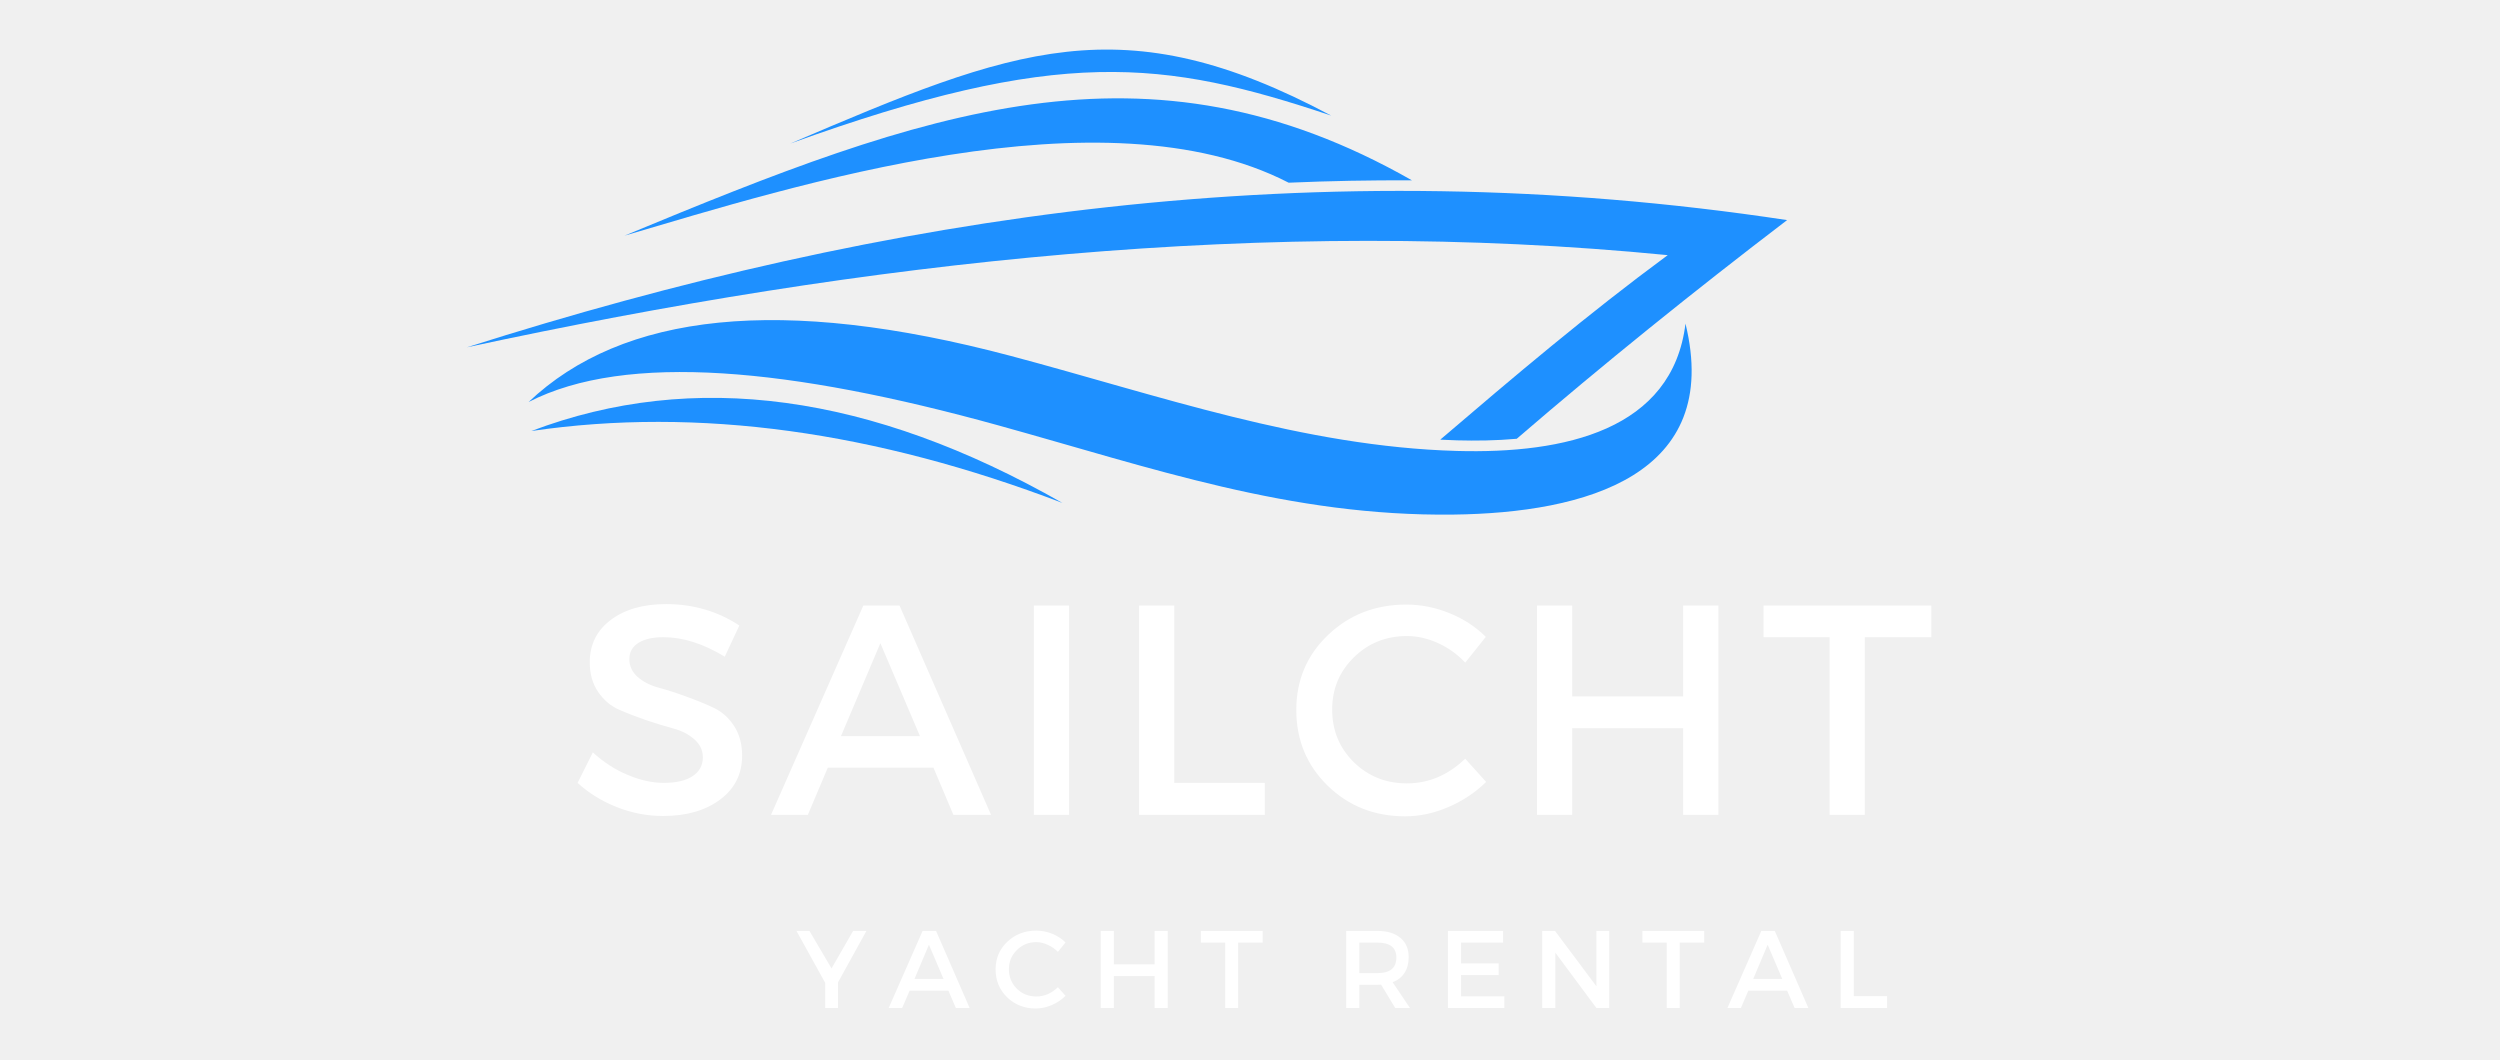
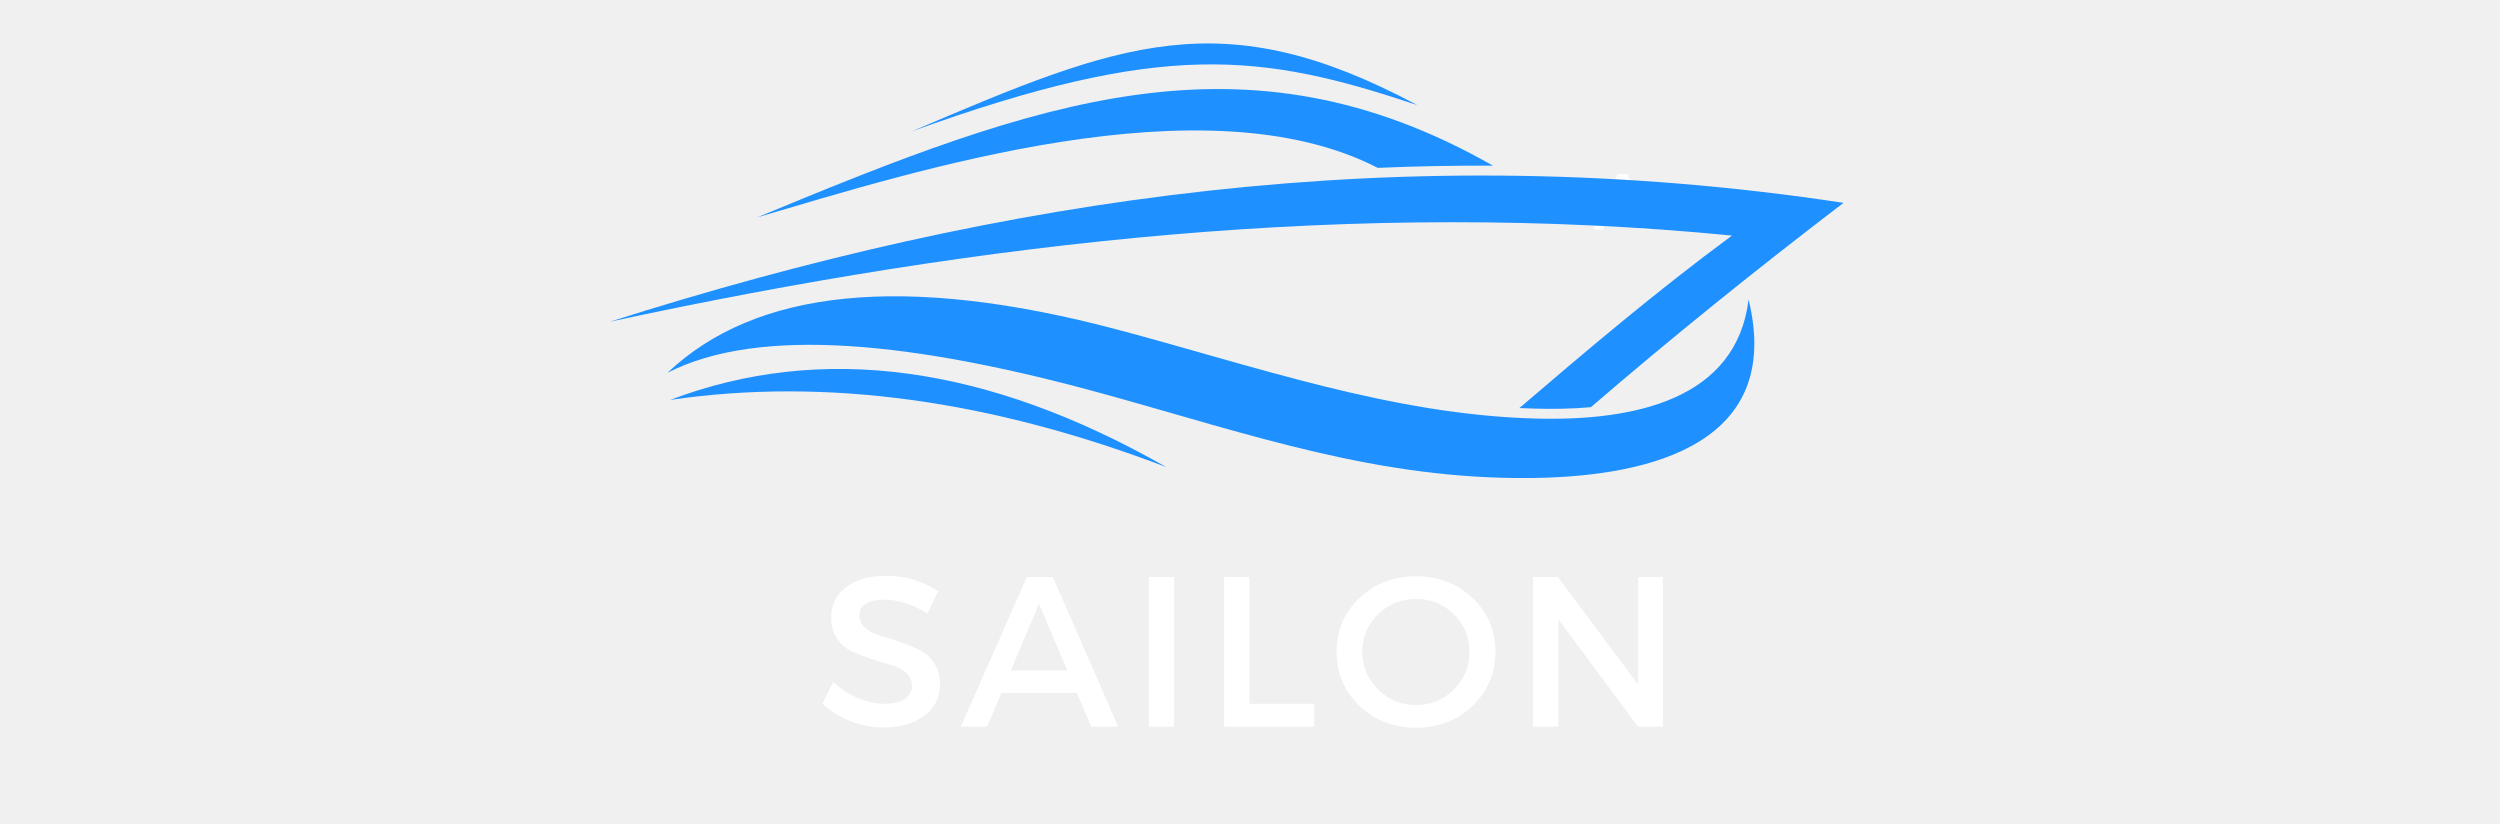
- <svg xmlns="http://www.w3.org/2000/svg" width="321" zoomAndPan="magnify" viewBox="0 0 240.75 102" height="136" preserveAspectRatio="xMidYMid meet" version="1.0">
+ <svg xmlns="http://www.w3.org/2000/svg" width="446" zoomAndPan="magnify" viewBox="0 0 334.5 110.25" height="147" preserveAspectRatio="xMidYMid meet" version="1.0">
  <defs>
    <g />
-     <clipPath id="56897d7819">
-       <path d="M 50 30 L 163 30 L 163 49.801 L 50 49.801 Z M 50 30 " clip-rule="nonzero" />
-     </clipPath>
-     <clipPath id="500d2e8c8a">
-       <path d="M 44.953 18 L 172.32 18 L 172.32 43 L 44.953 43 Z M 44.953 18 " clip-rule="nonzero" />
+     <clipPath id="6915a8de9e">
+       <path d="M 81.582 23 L 246.957 23 L 246.957 55 L 81.582 55 Z M 81.582 23 " clip-rule="nonzero" />
    </clipPath>
  </defs>
  <g fill="#ffffff" fill-opacity="1">
-     <g transform="translate(54.87222, 78.4704)">
+     <g transform="translate(213.1725, 30.69455)">
      <g>
-         <path d="M 9.266 -20.297 C 11.879 -20.297 14.234 -19.609 16.328 -18.234 L 14.922 -15.234 C 12.859 -16.484 10.891 -17.109 9.016 -17.109 C 7.992 -17.109 7.191 -16.926 6.609 -16.562 C 6.023 -16.195 5.734 -15.676 5.734 -15 C 5.734 -14.332 6 -13.758 6.531 -13.281 C 7.07 -12.812 7.742 -12.469 8.547 -12.25 C 9.359 -12.031 10.234 -11.75 11.172 -11.406 C 12.109 -11.07 12.977 -10.719 13.781 -10.344 C 14.594 -9.977 15.266 -9.395 15.797 -8.594 C 16.328 -7.801 16.594 -6.836 16.594 -5.703 C 16.594 -3.93 15.883 -2.52 14.469 -1.469 C 13.062 -0.414 11.234 0.109 8.984 0.109 C 7.453 0.109 5.961 -0.176 4.516 -0.75 C 3.078 -1.32 1.82 -2.098 0.75 -3.078 L 2.219 -6.016 C 3.238 -5.078 4.359 -4.352 5.578 -3.844 C 6.797 -3.332 7.953 -3.078 9.047 -3.078 C 10.234 -3.078 11.156 -3.289 11.812 -3.719 C 12.477 -4.156 12.812 -4.758 12.812 -5.531 C 12.812 -6.219 12.539 -6.797 12 -7.266 C 11.469 -7.742 10.797 -8.094 9.984 -8.312 C 9.18 -8.531 8.312 -8.797 7.375 -9.109 C 6.438 -9.43 5.562 -9.77 4.75 -10.125 C 3.945 -10.477 3.273 -11.047 2.734 -11.828 C 2.191 -12.617 1.922 -13.57 1.922 -14.688 C 1.922 -16.395 2.594 -17.754 3.938 -18.766 C 5.289 -19.785 7.066 -20.297 9.266 -20.297 Z M 9.266 -20.297 " />
+         <path d="M 5.75 -1.672 L 2.016 -1.672 L 1.312 0 L 0.016 0 L 3.281 -7.391 L 4.547 -7.391 L 7.781 0 L 6.453 0 Z M 5.266 -2.781 L 3.875 -6.062 L 2.484 -2.781 Z M 5.266 -2.781 " />
+       </g>
+     </g>
+   </g>
+   <path fill="#1e90ff" d="M 89.652 53.512 C 109.941 45.824 132.078 48.828 156.059 62.504 C 132.707 53.586 110.539 50.441 89.652 53.512 " fill-opacity="1" fill-rule="evenodd" />
+   <path fill="#1e90ff" d="M 89.305 49.883 C 101.547 43.598 122.211 45.66 147.992 52.793 C 167.406 58.168 184.449 64.195 204.91 63.957 C 221.5 63.766 238.586 59.035 233.961 40.082 C 232.336 53.391 218.852 56.375 205.375 56 C 186.199 55.469 167.984 49.012 149.645 44.137 C 120.82 36.473 101.039 38.754 89.305 49.883 " fill-opacity="1" fill-rule="evenodd" />
+   <g clip-path="url(#6915a8de9e)">
+     <path fill="#1e90ff" d="M 81.582 43.051 C 131.637 32.25 181.684 26.613 231.738 31.52 C 221.75 38.887 212.492 46.723 203.297 54.594 C 204 54.629 204.703 54.656 205.41 54.676 C 207.699 54.738 210.258 54.715 212.859 54.48 C 223.668 45.172 234.965 36.07 246.664 27.141 C 187.871 18.227 133.922 26.426 81.582 43.051 " fill-opacity="1" fill-rule="evenodd" />
+   </g>
+   <path fill="#1e90ff" d="M 199.762 22.168 C 166.527 3.246 138.945 13.457 101.297 29.09 C 122.453 22.871 161.16 10.527 184.344 22.461 C 189.484 22.238 194.621 22.141 199.762 22.168 " fill-opacity="1" fill-rule="evenodd" />
+   <path fill="#1e90ff" d="M 189.66 14.074 C 163.543 0.129 150.066 5.582 122.016 17.57 C 155.633 5.426 168.672 7.047 189.66 14.074 " fill-opacity="1" fill-rule="evenodd" />
+   <g fill="#ffffff" fill-opacity="1">
+     <g transform="translate(109.2865, 97.22997)">
+       <g>
+         <path d="M 9.219 -20.188 C 11.812 -20.188 14.148 -19.5 16.234 -18.125 L 14.828 -15.141 C 12.785 -16.379 10.828 -17 8.953 -17 C 7.941 -17 7.145 -16.816 6.562 -16.453 C 5.988 -16.098 5.703 -15.582 5.703 -14.906 C 5.703 -14.238 5.969 -13.672 6.5 -13.203 C 7.031 -12.742 7.695 -12.398 8.5 -12.172 C 9.301 -11.953 10.172 -11.676 11.109 -11.344 C 12.047 -11.008 12.91 -10.656 13.703 -10.281 C 14.504 -9.914 15.164 -9.336 15.688 -8.547 C 16.219 -7.754 16.484 -6.797 16.484 -5.672 C 16.484 -3.91 15.781 -2.504 14.375 -1.453 C 12.977 -0.41 11.164 0.109 8.938 0.109 C 7.406 0.109 5.922 -0.176 4.484 -0.75 C 3.055 -1.32 1.812 -2.094 0.75 -3.062 L 2.203 -5.984 C 3.211 -5.047 4.32 -4.32 5.531 -3.812 C 6.75 -3.312 7.898 -3.062 8.984 -3.062 C 10.172 -3.062 11.094 -3.273 11.75 -3.703 C 12.406 -4.129 12.734 -4.727 12.734 -5.5 C 12.734 -6.188 12.469 -6.758 11.938 -7.219 C 11.406 -7.688 10.738 -8.031 9.938 -8.25 C 9.133 -8.477 8.266 -8.75 7.328 -9.062 C 6.391 -9.375 5.52 -9.707 4.719 -10.062 C 3.914 -10.414 3.25 -10.984 2.719 -11.766 C 2.188 -12.547 1.922 -13.488 1.922 -14.594 C 1.922 -16.289 2.586 -17.645 3.922 -18.656 C 5.254 -19.676 7.02 -20.188 9.219 -20.188 Z M 9.219 -20.188 " />
      </g>
    </g>
  </g>
  <g fill="#ffffff" fill-opacity="1">
-     <g transform="translate(74.21806, 78.4704)">
+     <g transform="translate(128.5216, 97.22997)">
      <g>
-         <path d="M 15.672 -4.547 L 5.5 -4.547 L 3.578 0 L 0.031 0 L 8.922 -20.156 L 12.406 -20.156 L 21.219 0 L 17.594 0 Z M 14.375 -7.578 L 10.562 -16.531 L 6.766 -7.578 Z M 14.375 -7.578 " />
+         <path d="M 15.578 -4.516 L 5.469 -4.516 L 3.547 0 L 0.031 0 L 8.875 -20.031 L 12.344 -20.031 L 21.094 0 L 17.484 0 Z M 14.281 -7.531 L 10.5 -16.438 L 6.734 -7.531 Z M 14.281 -7.531 " />
      </g>
    </g>
  </g>
  <g fill="#ffffff" fill-opacity="1">
-     <g transform="translate(96.90328, 78.4704)">
+     <g transform="translate(151.0769, 97.22997)">
      <g>
-         <path d="M 6.047 0 L 2.656 0 L 2.656 -20.156 L 6.047 -20.156 Z M 6.047 0 " />
+         <path d="M 6.016 0 L 2.641 0 L 2.641 -20.031 L 6.016 -20.031 Z M 6.016 0 " />
      </g>
    </g>
  </g>
  <g fill="#ffffff" fill-opacity="1">
-     <g transform="translate(107.037, 78.4704)">
+     <g transform="translate(161.1526, 97.22997)">
      <g>
-         <path d="M 6.047 -3.078 L 14.766 -3.078 L 14.766 0 L 2.656 0 L 2.656 -20.156 L 6.047 -20.156 Z M 6.047 -3.078 " />
+         <path d="M 6.016 -3.062 L 14.688 -3.062 L 14.688 0 L 2.641 0 L 2.641 -20.031 L 6.016 -20.031 Z M 6.016 -3.062 " />
      </g>
    </g>
  </g>
  <g fill="#ffffff" fill-opacity="1">
-     <g transform="translate(123.8495, 78.4704)">
+     <g transform="translate(177.8689, 97.22997)">
      <g>
-         <path d="M 11.578 -20.25 C 12.992 -20.25 14.379 -19.973 15.734 -19.422 C 17.086 -18.879 18.254 -18.117 19.234 -17.141 L 17.25 -14.656 C 16.52 -15.445 15.656 -16.07 14.656 -16.531 C 13.656 -16.988 12.648 -17.219 11.641 -17.219 C 9.617 -17.219 7.91 -16.531 6.516 -15.156 C 5.129 -13.789 4.438 -12.117 4.438 -10.141 C 4.438 -8.141 5.129 -6.453 6.516 -5.078 C 7.91 -3.711 9.617 -3.031 11.641 -3.031 C 13.723 -3.031 15.594 -3.82 17.25 -5.406 L 19.266 -3.172 C 18.223 -2.148 17.008 -1.344 15.625 -0.75 C 14.25 -0.156 12.863 0.141 11.469 0.141 C 8.508 0.141 6.02 -0.844 4 -2.812 C 1.988 -4.781 0.984 -7.211 0.984 -10.109 C 0.984 -12.973 2.004 -15.379 4.047 -17.328 C 6.086 -19.273 8.598 -20.25 11.578 -20.25 Z M 11.578 -20.25 " />
+         <path d="M 4.031 -17.219 C 6.07 -19.156 8.594 -20.125 11.594 -20.125 C 14.594 -20.125 17.113 -19.156 19.156 -17.219 C 21.195 -15.281 22.219 -12.879 22.219 -10.016 C 22.219 -7.148 21.195 -4.738 19.156 -2.781 C 17.113 -0.832 14.594 0.141 11.594 0.141 C 8.594 0.141 6.07 -0.832 4.031 -2.781 C 1.988 -4.738 0.969 -7.148 0.969 -10.016 C 0.969 -12.879 1.988 -15.281 4.031 -17.219 Z M 11.625 -17.094 C 9.633 -17.094 7.93 -16.41 6.516 -15.047 C 5.109 -13.68 4.406 -12.004 4.406 -10.016 C 4.406 -8.035 5.113 -6.352 6.531 -4.969 C 7.957 -3.582 9.648 -2.891 11.609 -2.891 C 13.578 -2.891 15.258 -3.582 16.656 -4.969 C 18.051 -6.352 18.75 -8.035 18.75 -10.016 C 18.75 -12.004 18.051 -13.68 16.656 -15.047 C 15.258 -16.41 13.582 -17.094 11.625 -17.094 Z M 11.625 -17.094 " />
      </g>
    </g>
  </g>
  <g fill="#ffffff" fill-opacity="1">
-     <g transform="translate(145.3544, 78.4704)">
+     <g transform="translate(202.4851, 97.22997)">
      <g>
-         <path d="M 20.125 0 L 16.734 0 L 16.734 -8.344 L 6.047 -8.344 L 6.047 0 L 2.656 0 L 2.656 -20.156 L 6.047 -20.156 L 6.047 -11.406 L 16.734 -11.406 L 16.734 -20.156 L 20.125 -20.156 Z M 20.125 0 " />
+         <path d="M 20.016 0 L 16.688 0 L 6.016 -14.375 L 6.016 0 L 2.641 0 L 2.641 -20.031 L 5.953 -20.031 L 16.688 -5.641 L 16.688 -20.031 L 20.016 -20.031 Z M 20.016 0 " />
      </g>
    </g>
  </g>
-   <g fill="#ffffff" fill-opacity="1">
-     <g transform="translate(169.5654, 78.4704)">
-       <g>
-         <path d="M 16.422 -17.109 L 10.016 -17.109 L 10.016 0 L 6.625 0 L 6.625 -17.109 L 0.266 -17.109 L 0.266 -20.156 L 16.422 -20.156 Z M 16.422 -17.109 " />
-       </g>
-     </g>
-   </g>
-   <g fill="#ffffff" fill-opacity="1">
-     <g transform="translate(76.68511, 97.07069)">
-       <g>
-         <path d="M 4.016 -2.469 L 4.016 0 L 2.781 0 L 2.781 -2.422 L 0.016 -7.422 L 1.266 -7.422 L 3.391 -3.812 L 5.469 -7.422 L 6.75 -7.422 Z M 4.016 -2.469 " />
-       </g>
-     </g>
-   </g>
-   <g fill="#ffffff" fill-opacity="1">
-     <g transform="translate(85.56521, 97.07069)">
-       <g>
-         <path d="M 5.766 -1.672 L 2.031 -1.672 L 1.312 0 L 0.016 0 L 3.281 -7.422 L 4.578 -7.422 L 7.812 0 L 6.484 0 Z M 5.297 -2.797 L 3.891 -6.094 L 2.5 -2.797 Z M 5.297 -2.797 " />
-       </g>
-     </g>
-   </g>
-   <g fill="#ffffff" fill-opacity="1">
-     <g transform="translate(95.51655, 97.07069)">
-       <g>
-         <path d="M 4.266 -7.453 C 4.785 -7.453 5.297 -7.352 5.797 -7.156 C 6.297 -6.957 6.727 -6.676 7.094 -6.312 L 6.359 -5.406 C 6.086 -5.688 5.766 -5.91 5.391 -6.078 C 5.023 -6.254 4.656 -6.344 4.281 -6.344 C 3.539 -6.344 2.914 -6.086 2.406 -5.578 C 1.895 -5.078 1.641 -4.461 1.641 -3.734 C 1.641 -2.992 1.895 -2.367 2.406 -1.859 C 2.914 -1.359 3.539 -1.109 4.281 -1.109 C 5.051 -1.109 5.742 -1.406 6.359 -2 L 7.094 -1.172 C 6.719 -0.797 6.273 -0.5 5.766 -0.281 C 5.254 -0.062 4.738 0.047 4.219 0.047 C 3.133 0.047 2.219 -0.312 1.469 -1.031 C 0.727 -1.758 0.359 -2.656 0.359 -3.719 C 0.359 -4.781 0.734 -5.664 1.484 -6.375 C 2.242 -7.094 3.172 -7.453 4.266 -7.453 Z M 4.266 -7.453 " />
-       </g>
-     </g>
-   </g>
-   <g fill="#ffffff" fill-opacity="1">
-     <g transform="translate(105.033, 97.07069)">
-       <g>
-         <path d="M 7.422 0 L 6.156 0 L 6.156 -3.078 L 2.234 -3.078 L 2.234 0 L 0.969 0 L 0.969 -7.422 L 2.234 -7.422 L 2.234 -4.203 L 6.156 -4.203 L 6.156 -7.422 L 7.422 -7.422 Z M 7.422 0 " />
-       </g>
-     </g>
-   </g>
-   <g fill="#ffffff" fill-opacity="1">
-     <g transform="translate(115.5465, 97.07069)">
-       <g>
-         <path d="M 6.047 -6.297 L 3.688 -6.297 L 3.688 0 L 2.438 0 L 2.438 -6.297 L 0.094 -6.297 L 0.094 -7.422 L 6.047 -7.422 Z M 6.047 -6.297 " />
-       </g>
-     </g>
-   </g>
-   <g fill="#ffffff" fill-opacity="1">
-     <g transform="translate(123.8114, 97.07069)">
-       <g />
-     </g>
-   </g>
-   <g fill="#ffffff" fill-opacity="1">
-     <g transform="translate(128.6718, 97.07069)">
-       <g>
-         <path d="M 5.688 0 L 4.328 -2.25 C 4.254 -2.238 4.141 -2.234 3.984 -2.234 L 2.234 -2.234 L 2.234 0 L 0.969 0 L 0.969 -7.422 L 3.984 -7.422 C 4.93 -7.422 5.664 -7.195 6.188 -6.75 C 6.719 -6.312 6.984 -5.691 6.984 -4.891 C 6.984 -4.297 6.848 -3.789 6.578 -3.375 C 6.316 -2.969 5.938 -2.672 5.438 -2.484 L 7.109 0 Z M 2.234 -3.359 L 3.984 -3.359 C 5.191 -3.359 5.797 -3.859 5.797 -4.859 C 5.797 -5.816 5.191 -6.297 3.984 -6.297 L 2.234 -6.297 Z M 2.234 -3.359 " />
-       </g>
-     </g>
-   </g>
-   <g fill="#ffffff" fill-opacity="1">
-     <g transform="translate(138.464, 97.07069)">
-       <g>
-         <path d="M 6.281 -6.297 L 2.234 -6.297 L 2.234 -4.297 L 5.859 -4.297 L 5.859 -3.172 L 2.234 -3.172 L 2.234 -1.125 L 6.406 -1.125 L 6.406 0 L 0.969 0 L 0.969 -7.422 L 6.281 -7.422 Z M 6.281 -6.297 " />
-       </g>
-     </g>
-   </g>
-   <g fill="#ffffff" fill-opacity="1">
-     <g transform="translate(147.5456, 97.07069)">
-       <g>
-         <path d="M 7.422 0 L 6.188 0 L 2.234 -5.328 L 2.234 0 L 0.969 0 L 0.969 -7.422 L 2.203 -7.422 L 6.188 -2.094 L 6.188 -7.422 L 7.422 -7.422 Z M 7.422 0 " />
-       </g>
-     </g>
-   </g>
-   <g fill="#ffffff" fill-opacity="1">
-     <g transform="translate(158.0697, 97.07069)">
-       <g>
-         <path d="M 6.047 -6.297 L 3.688 -6.297 L 3.688 0 L 2.438 0 L 2.438 -6.297 L 0.094 -6.297 L 0.094 -7.422 L 6.047 -7.422 Z M 6.047 -6.297 " />
-       </g>
-     </g>
-   </g>
-   <g fill="#ffffff" fill-opacity="1">
-     <g transform="translate(166.3346, 97.07069)">
-       <g>
-         <path d="M 5.766 -1.672 L 2.031 -1.672 L 1.312 0 L 0.016 0 L 3.281 -7.422 L 4.578 -7.422 L 7.812 0 L 6.484 0 Z M 5.297 -2.797 L 3.891 -6.094 L 2.5 -2.797 Z M 5.297 -2.797 " />
-       </g>
-     </g>
-   </g>
-   <g fill="#ffffff" fill-opacity="1">
-     <g transform="translate(176.286, 97.07069)">
-       <g>
-         <path d="M 2.234 -1.141 L 5.438 -1.141 L 5.438 0 L 0.969 0 L 0.969 -7.422 L 2.234 -7.422 Z M 2.234 -1.141 " />
-       </g>
-     </g>
-   </g>
-   <path fill="#1e90ff" d="M 51.168 41.508 C 66.797 35.586 83.848 37.902 102.312 48.434 C 84.328 41.566 67.258 39.145 51.168 41.508 " fill-opacity="1" fill-rule="evenodd" />
-   <g clip-path="url(#56897d7819)">
-     <path fill="#1e90ff" d="M 50.902 38.715 C 60.332 33.871 76.246 35.461 96.102 40.953 C 111.055 45.094 124.18 49.738 139.938 49.555 C 152.715 49.402 165.879 45.762 162.312 31.164 C 161.062 41.414 150.68 43.715 140.297 43.426 C 125.527 43.016 111.5 38.043 97.375 34.285 C 75.172 28.383 59.941 30.145 50.902 38.715 " fill-opacity="1" fill-rule="evenodd" />
-   </g>
-   <g clip-path="url(#500d2e8c8a)">
-     <path fill="#1e90ff" d="M 44.953 33.449 C 83.504 25.133 122.051 20.793 160.602 24.57 C 152.906 30.246 145.777 36.281 138.695 42.34 C 139.238 42.367 139.781 42.387 140.324 42.406 C 142.086 42.453 144.059 42.434 146.062 42.254 C 154.387 35.082 163.086 28.074 172.098 21.195 C 126.816 14.332 85.266 20.648 44.953 33.449 " fill-opacity="1" fill-rule="evenodd" />
-   </g>
-   <path fill="#1e90ff" d="M 135.973 17.367 C 110.379 2.793 89.133 10.656 60.137 22.695 C 76.43 17.91 106.246 8.402 124.098 17.594 C 128.059 17.422 132.016 17.348 135.973 17.367 " fill-opacity="1" fill-rule="evenodd" />
-   <path fill="#1e90ff" d="M 128.195 11.133 C 108.078 0.395 97.699 4.594 76.094 13.828 C 101.984 4.473 112.027 5.723 128.195 11.133 " fill-opacity="1" fill-rule="evenodd" />
</svg>
